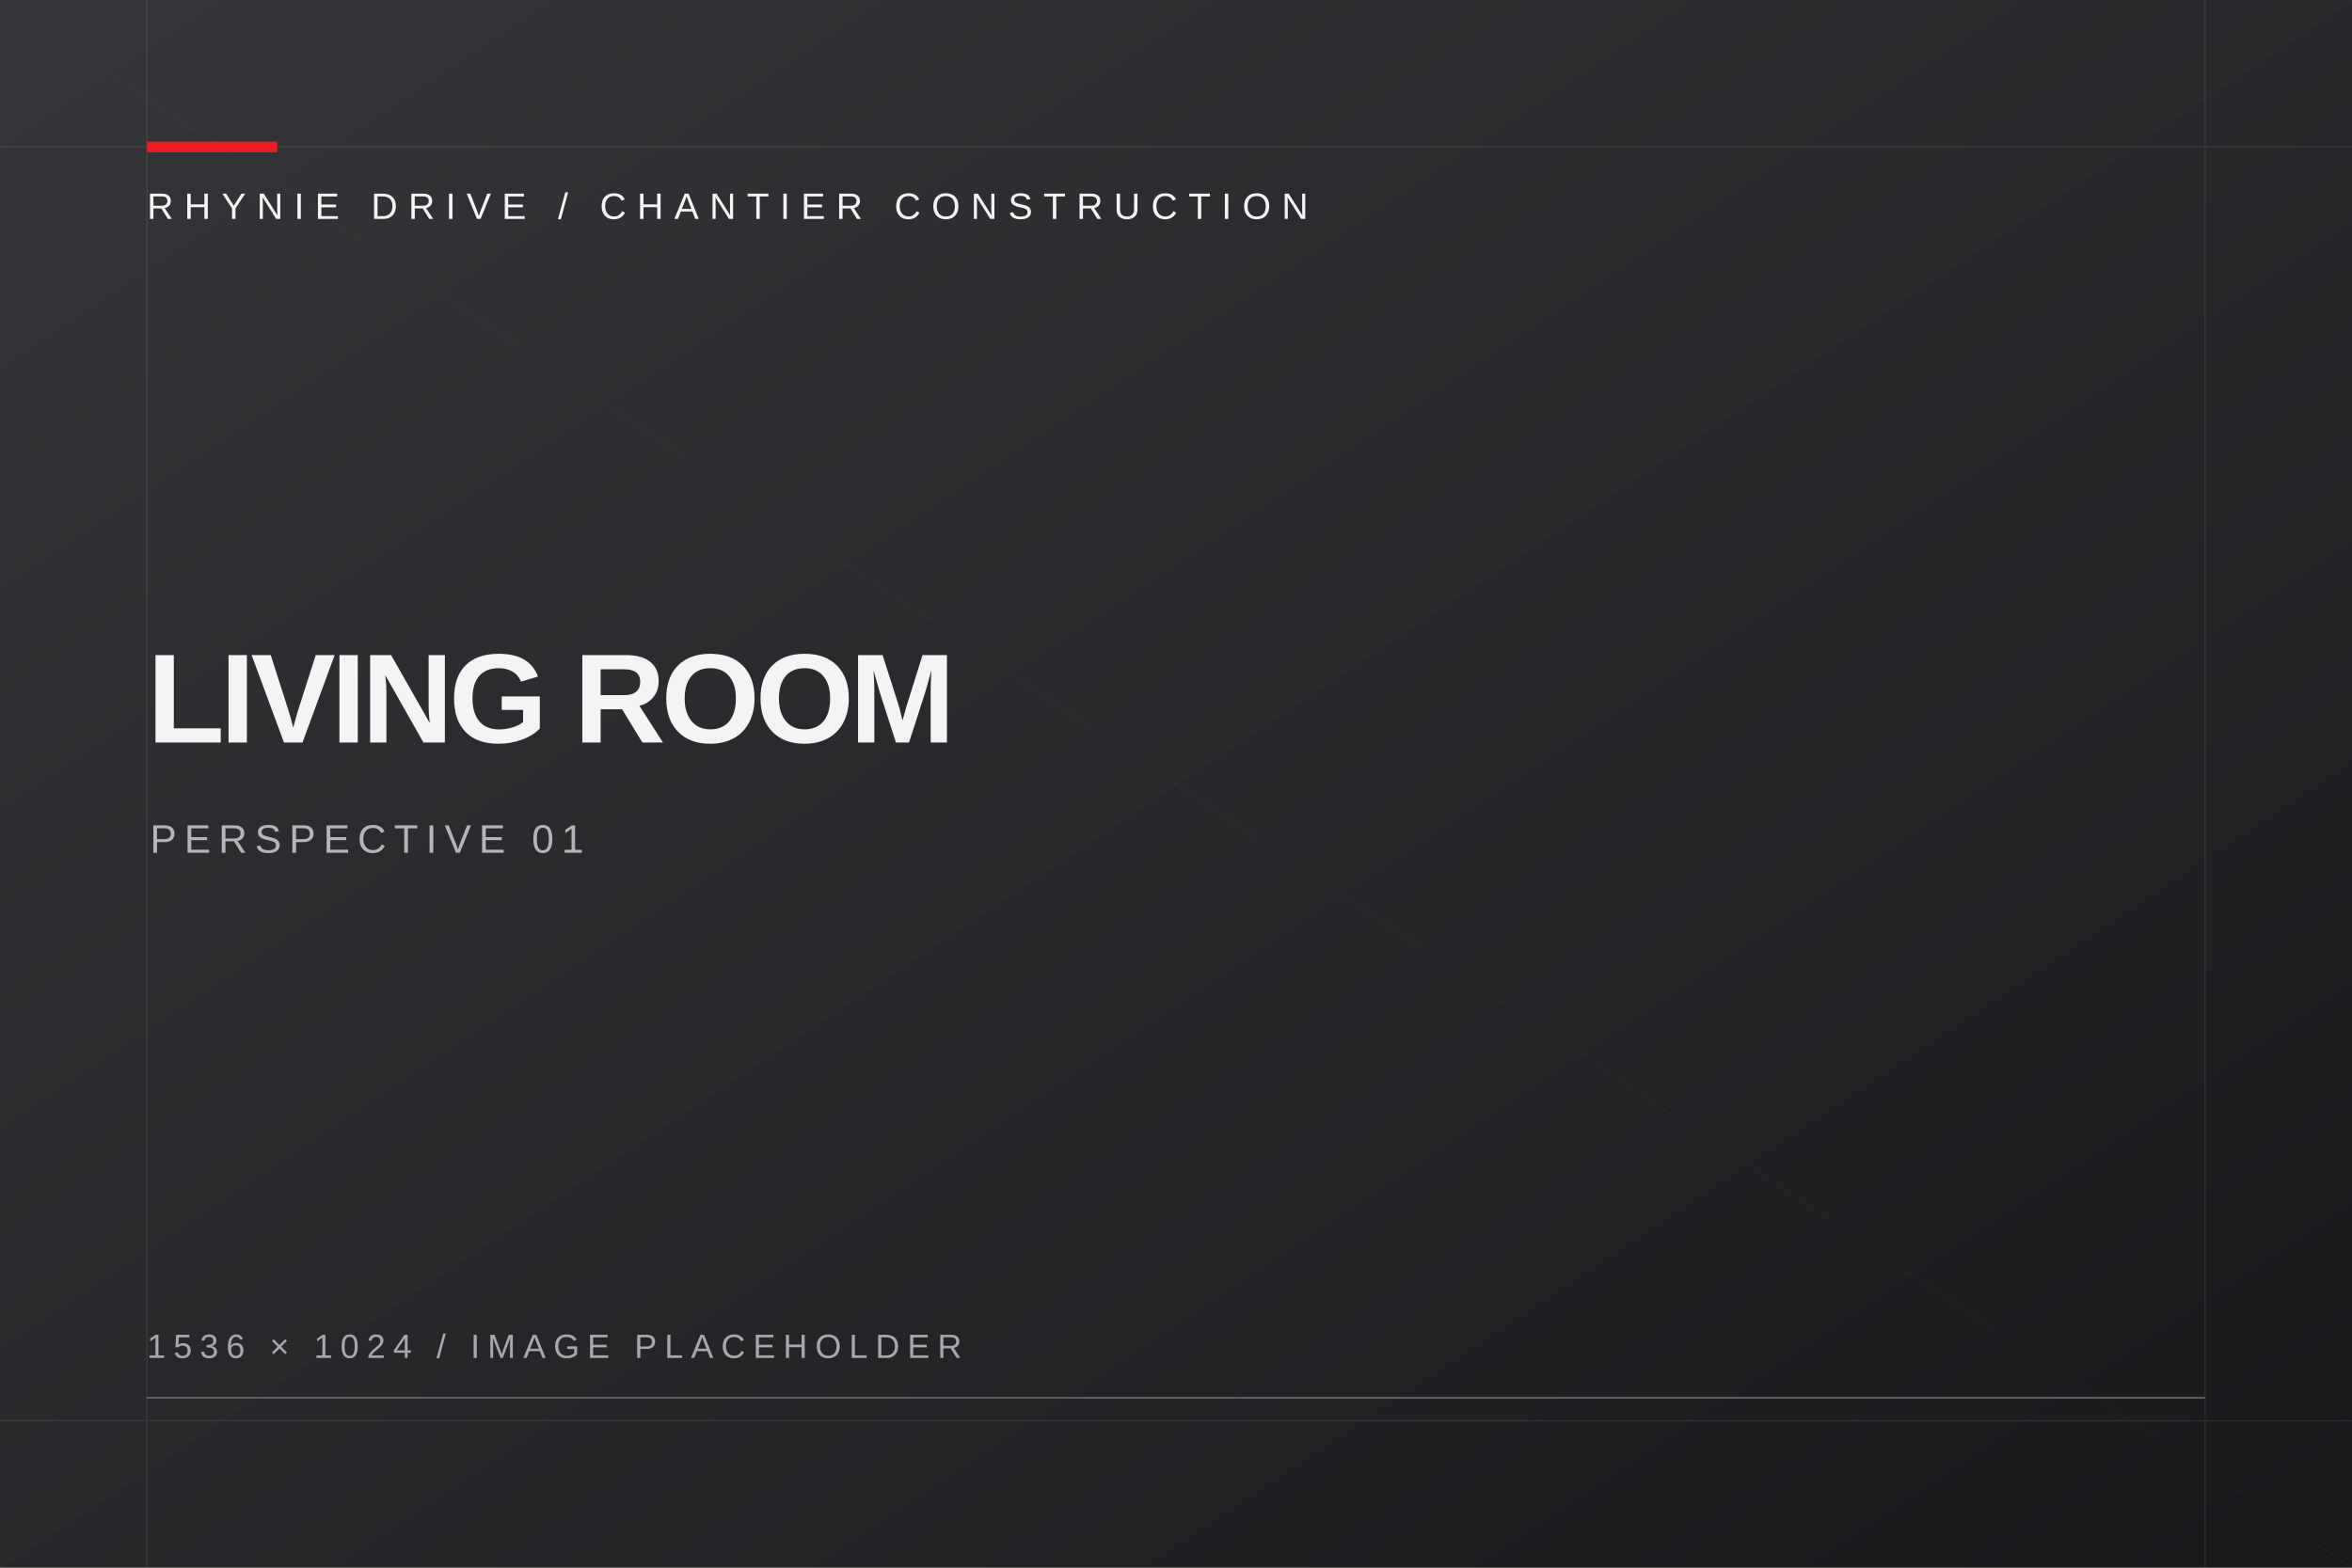
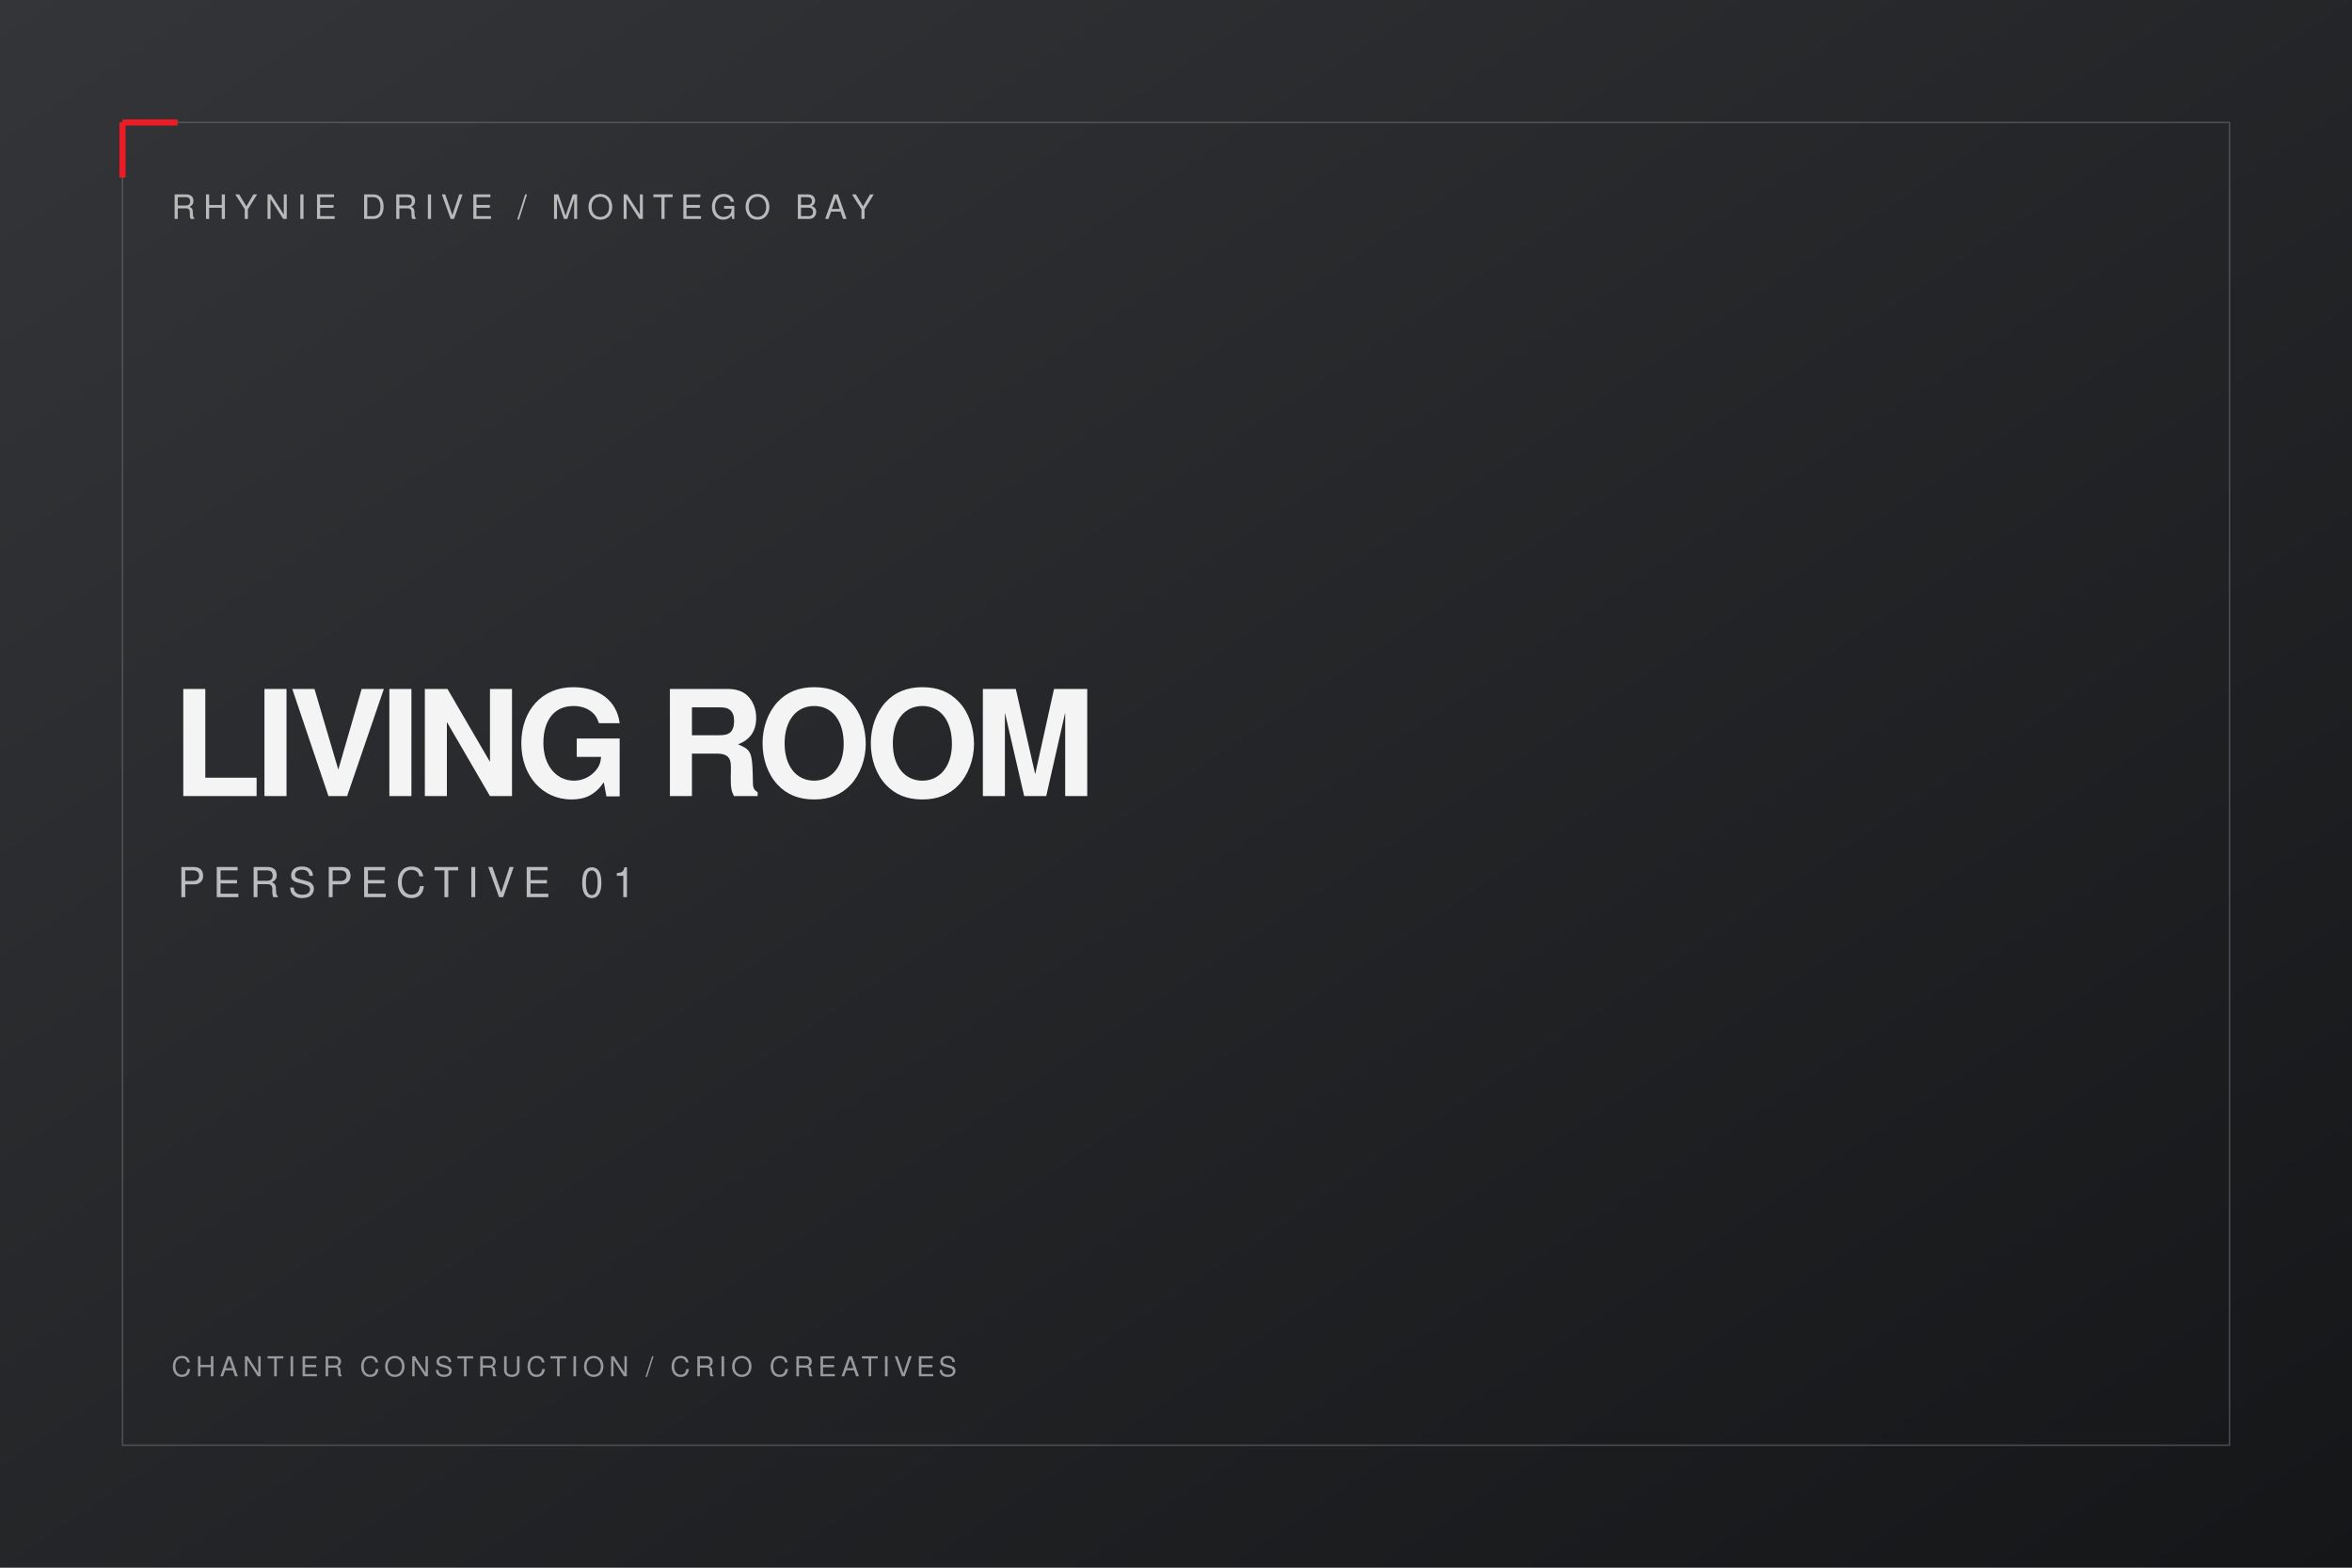
- <svg xmlns="http://www.w3.org/2000/svg" width="1536" height="1024" viewBox="0 0 1536 1024" role="img" aria-label="LIVING ROOM image placeholder">
+ <svg xmlns="http://www.w3.org/2000/svg" width="1536" height="1024" viewBox="0 0 1536 1024" role="img" aria-label="Living Room — Perspective 01">
  <defs>
-     <linearGradient id="g" x1="0" y1="0" x2="1" y2="1">
-       <stop offset="0" stop-color="#343639" />
-       <stop offset="1" stop-color="#18191b" />
+     <linearGradient id="bg" x1="0" y1="0" x2="1" y2="1">
+       <stop offset="0" stop-color="#333538" />
+       <stop offset="1" stop-color="#151618" />
    </linearGradient>
  </defs>
-   <path fill="url(#g)" d="M0 0h1536v1024H0z" />
-   <g fill="none" stroke="#ffffff" stroke-opacity=".07">
-     <path d="M96 0v1024M1440 0v1024M0 96h1536M0 928h1536" />
-     <path d="M0 0l1536 1024M1536 0L0 1024" opacity=".32" />
+   <rect width="1536" height="1024" fill="url(#bg)" />
+   <path d="M80 80h1376v864H80z" fill="none" stroke="#686a6c" stroke-width="1" opacity=".6" />
+   <path d="M80 80h36M80 80v36" stroke="#ed1c24" stroke-width="4" />
+   <g font-family="Helvetica,Arial,sans-serif" fill="#F4F4F4">
+     <text x="112" y="143" font-size="22" letter-spacing="5" fill="#b9b9ba">RHYNIE DRIVE / MONTEGO BAY</text>
+     <text x="112" y="520" font-size="96" font-weight="700" letter-spacing="-4">LIVING ROOM</text>
+     <text x="116" y="586" font-size="27" letter-spacing="6" fill="#bcbcc0">PERSPECTIVE 01</text>
+     <text x="112" y="899" font-size="18" letter-spacing="3" fill="#97999d">CHANTIER CONSTRUCTION / CRIO CREATIVES</text>
  </g>
-   <path d="M96 96h85" stroke="#ed1c24" stroke-width="7" />
-   <g fill="#f4f4f4" font-family="Arial,Helvetica,sans-serif">
-     <text x="96" y="143" font-size="24" letter-spacing="7">RHYNIE DRIVE / CHANTIER CONSTRUCTION</text>
-     <text x="96" y="485" font-size="83" font-weight="700" letter-spacing="-3">LIVING ROOM</text>
-     <text x="98" y="557" font-size="26" fill="#b4b4b9" letter-spacing="5">PERSPECTIVE 01</text>
-     <text x="96" y="887" font-size="22" letter-spacing="5" fill="#a8a8ac">1536 × 1024 / IMAGE PLACEHOLDER</text>
-   </g>
-   <path d="M96 913h1344" stroke="#6d6d70" stroke-width="1" />
</svg>
